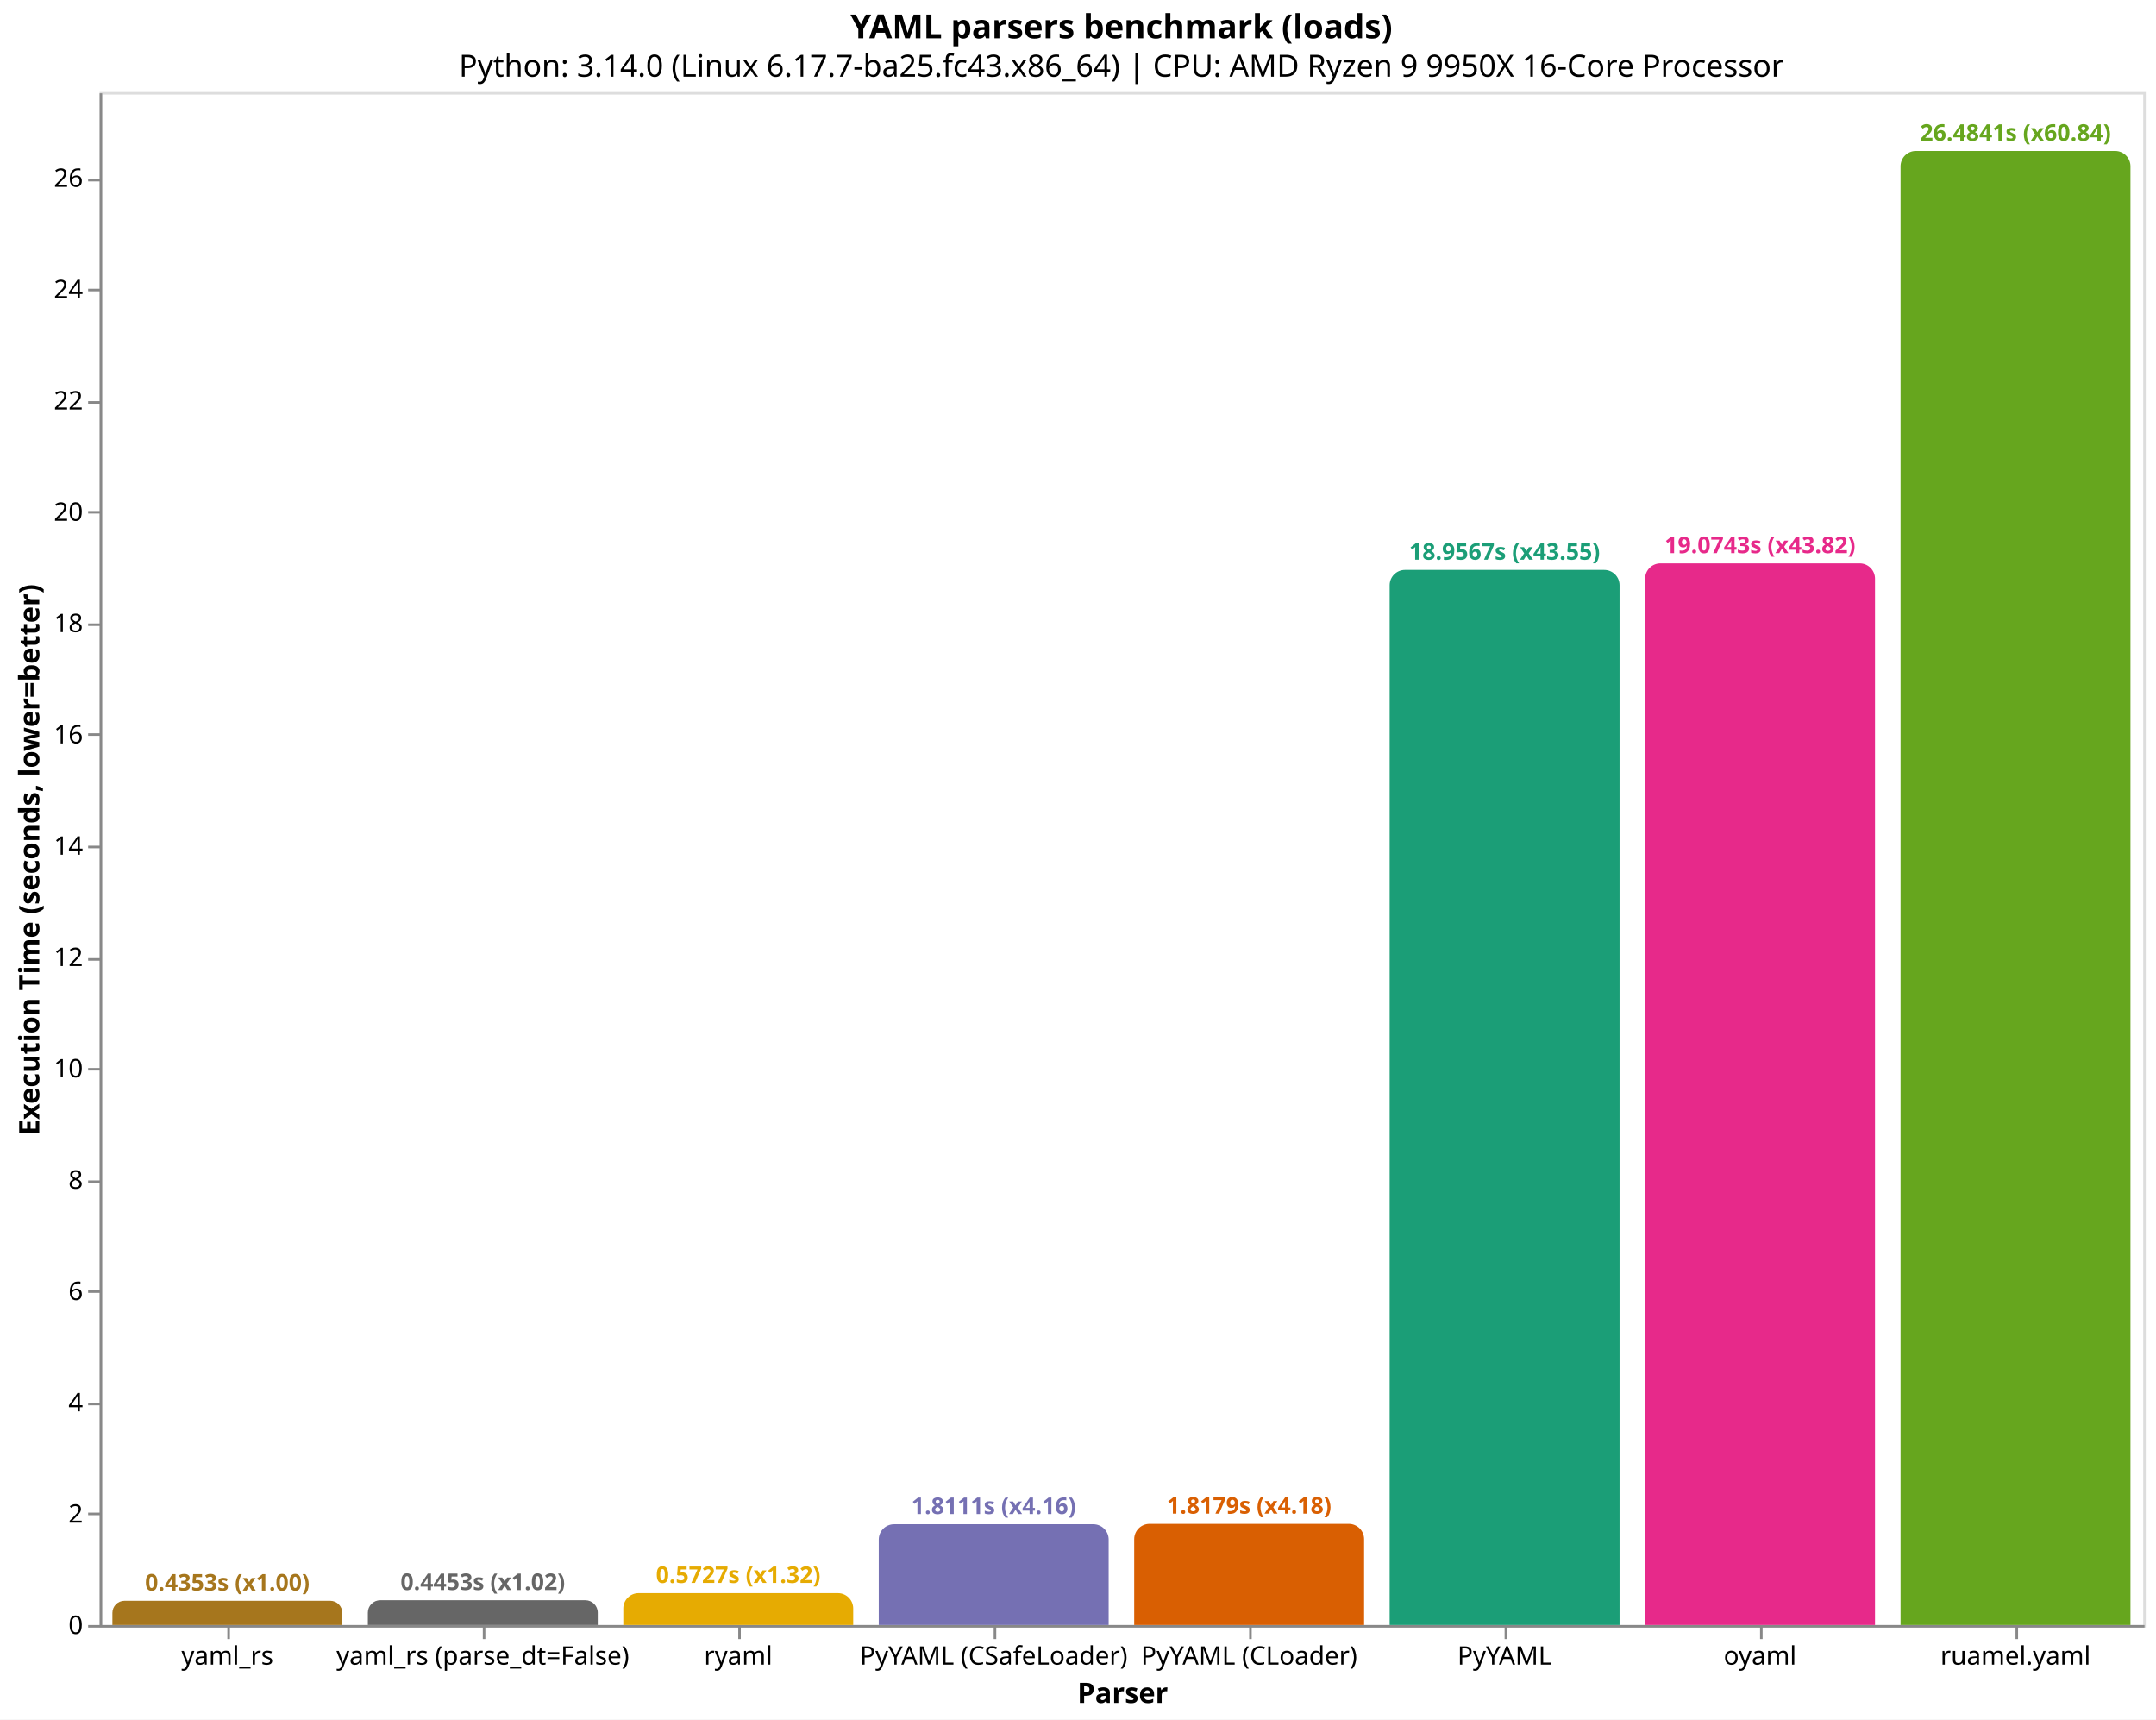
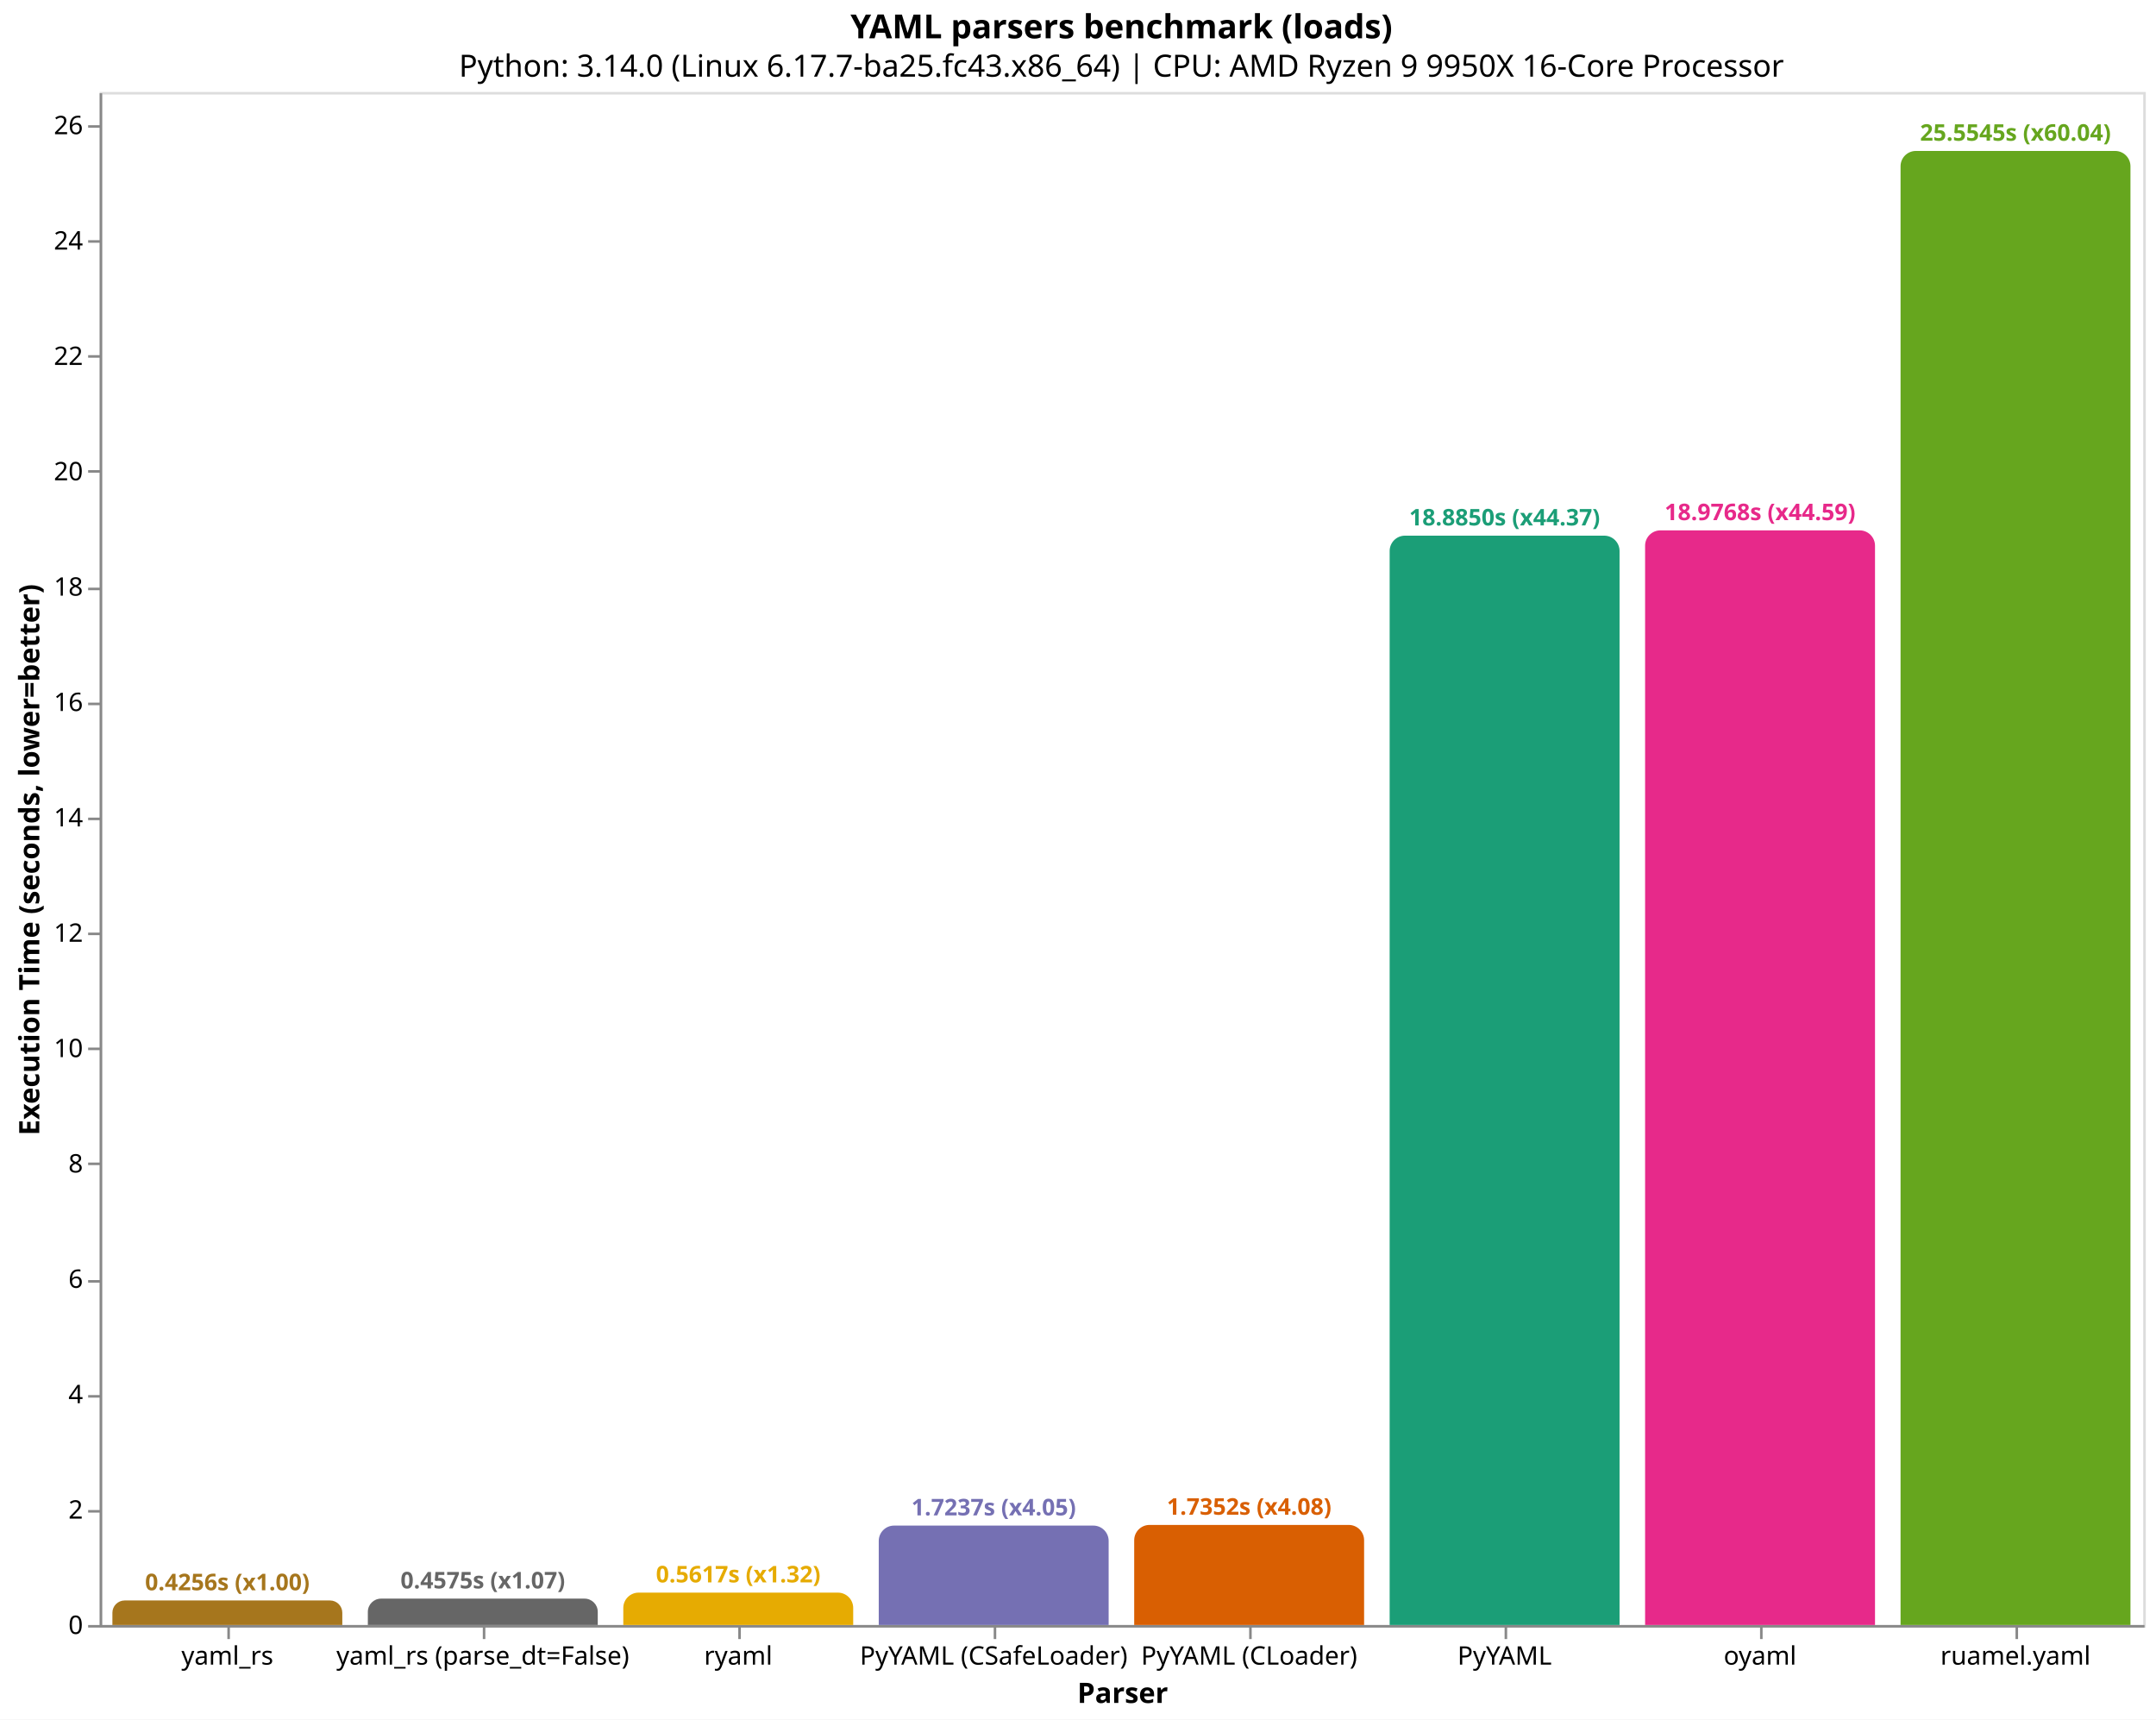
<svg xmlns="http://www.w3.org/2000/svg" version="1.1" class="marks" width="844" height="673" viewBox="0 0 844 673">
  <rect width="844" height="673" fill="white" />
  <g fill="none" stroke-miterlimit="10" transform="translate(39,36)">
    <g class="mark-group role-frame root" role="graphics-object" aria-roledescription="group mark container">
      <g transform="translate(0,0)">
        <path class="background" aria-hidden="true" d="M0.5,0.5h800v600h-800Z" stroke="#ddd" />
        <g>
          <g class="mark-group role-axis" role="graphics-symbol" aria-roledescription="axis" aria-label="X-axis titled 'Parser' for a discrete scale with 8 values: yaml_rs, yaml_rs (parse_dt=False), ryaml, PyYAML (CSafeLoader), PyYAML (CLoader), ending with ruamel.yaml">
            <g transform="translate(0.5,600.5)">
              <path class="background" aria-hidden="true" d="M0,0h0v0h0Z" pointer-events="none" />
              <g>
                <g class="mark-rule role-axis-tick" pointer-events="none">
                  <line transform="translate(50,0)" x2="0" y2="5" stroke="#888" stroke-width="1" opacity="1" />
                  <line transform="translate(150,0)" x2="0" y2="5" stroke="#888" stroke-width="1" opacity="1" />
                  <line transform="translate(250,0)" x2="0" y2="5" stroke="#888" stroke-width="1" opacity="1" />
                  <line transform="translate(350,0)" x2="0" y2="5" stroke="#888" stroke-width="1" opacity="1" />
                  <line transform="translate(450,0)" x2="0" y2="5" stroke="#888" stroke-width="1" opacity="1" />
                  <line transform="translate(550,0)" x2="0" y2="5" stroke="#888" stroke-width="1" opacity="1" />
                  <line transform="translate(650,0)" x2="0" y2="5" stroke="#888" stroke-width="1" opacity="1" />
                  <line transform="translate(750,0)" x2="0" y2="5" stroke="#888" stroke-width="1" opacity="1" />
                </g>
                <g class="mark-text role-axis-label" pointer-events="none">
                  <text text-anchor="middle" transform="translate(49.5,15)" font-family="sans-serif" font-size="10px" fill="#000" opacity="1">yaml_rs</text>
                  <text text-anchor="middle" transform="translate(149.5,15)" font-family="sans-serif" font-size="10px" fill="#000" opacity="1">yaml_rs (parse_dt=False)</text>
                  <text text-anchor="middle" transform="translate(249.5,15)" font-family="sans-serif" font-size="10px" fill="#000" opacity="1">ryaml</text>
                  <text text-anchor="middle" transform="translate(349.5,15)" font-family="sans-serif" font-size="10px" fill="#000" opacity="1">PyYAML (CSafeLoader)</text>
                  <text text-anchor="middle" transform="translate(449.5,15)" font-family="sans-serif" font-size="10px" fill="#000" opacity="1">PyYAML (CLoader)</text>
                  <text text-anchor="middle" transform="translate(549.5,15)" font-family="sans-serif" font-size="10px" fill="#000" opacity="1">PyYAML</text>
                  <text text-anchor="middle" transform="translate(649.5,15)" font-family="sans-serif" font-size="10px" fill="#000" opacity="1">oyaml</text>
                  <text text-anchor="middle" transform="translate(749.5,15)" font-family="sans-serif" font-size="10px" fill="#000" opacity="1">ruamel.yaml</text>
                </g>
                <g class="mark-rule role-axis-domain" pointer-events="none">
                  <line transform="translate(0,0)" x2="800" y2="0" stroke="#888" stroke-width="1" opacity="1" />
                </g>
                <g class="mark-text role-axis-title" pointer-events="none">
                  <text text-anchor="middle" transform="translate(400,30)" font-family="sans-serif" font-size="11px" font-weight="bold" fill="#000" opacity="1">Parser</text>
                </g>
              </g>
              <path class="foreground" aria-hidden="true" d="" pointer-events="none" display="none" />
            </g>
          </g>
-           <g class="mark-group role-axis" role="graphics-symbol" aria-roledescription="axis" aria-label="Y-axis titled 'Execution Time (seconds, lower=better)' for a linear scale with values from 0 to 28">
+           <g class="mark-group role-axis" role="graphics-symbol" aria-roledescription="axis" aria-label="Y-axis titled 'Execution Time (seconds, lower=better)' for a linear scale with values from 0 to 27">
            <g transform="translate(0.5,0.5)">
              <path class="background" aria-hidden="true" d="M0,0h0v0h0Z" pointer-events="none" />
              <g>
                <g class="mark-rule role-axis-tick" pointer-events="none">
                  <line transform="translate(0,600)" x2="-5" y2="0" stroke="#888" stroke-width="1" opacity="1" />
-                   <line transform="translate(0,556)" x2="-5" y2="0" stroke="#888" stroke-width="1" opacity="1" />
-                   <line transform="translate(0,513)" x2="-5" y2="0" stroke="#888" stroke-width="1" opacity="1" />
-                   <line transform="translate(0,469)" x2="-5" y2="0" stroke="#888" stroke-width="1" opacity="1" />
-                   <line transform="translate(0,426)" x2="-5" y2="0" stroke="#888" stroke-width="1" opacity="1" />
-                   <line transform="translate(0,382)" x2="-5" y2="0" stroke="#888" stroke-width="1" opacity="1" />
-                   <line transform="translate(0,339)" x2="-5" y2="0" stroke="#888" stroke-width="1" opacity="1" />
-                   <line transform="translate(0,295)" x2="-5" y2="0" stroke="#888" stroke-width="1" opacity="1" />
-                   <line transform="translate(0,251)" x2="-5" y2="0" stroke="#888" stroke-width="1" opacity="1" />
-                   <line transform="translate(0,208)" x2="-5" y2="0" stroke="#888" stroke-width="1" opacity="1" />
-                   <line transform="translate(0,164)" x2="-5" y2="0" stroke="#888" stroke-width="1" opacity="1" />
-                   <line transform="translate(0,121)" x2="-5" y2="0" stroke="#888" stroke-width="1" opacity="1" />
-                   <line transform="translate(0,77)" x2="-5" y2="0" stroke="#888" stroke-width="1" opacity="1" />
-                   <line transform="translate(0,34)" x2="-5" y2="0" stroke="#888" stroke-width="1" opacity="1" />
+                   <line transform="translate(0,555)" x2="-5" y2="0" stroke="#888" stroke-width="1" opacity="1" />
+                   <line transform="translate(0,510)" x2="-5" y2="0" stroke="#888" stroke-width="1" opacity="1" />
+                   <line transform="translate(0,465)" x2="-5" y2="0" stroke="#888" stroke-width="1" opacity="1" />
+                   <line transform="translate(0,419)" x2="-5" y2="0" stroke="#888" stroke-width="1" opacity="1" />
+                   <line transform="translate(0,374)" x2="-5" y2="0" stroke="#888" stroke-width="1" opacity="1" />
+                   <line transform="translate(0,329)" x2="-5" y2="0" stroke="#888" stroke-width="1" opacity="1" />
+                   <line transform="translate(0,284)" x2="-5" y2="0" stroke="#888" stroke-width="1" opacity="1" />
+                   <line transform="translate(0,239)" x2="-5" y2="0" stroke="#888" stroke-width="1" opacity="1" />
+                   <line transform="translate(0,194)" x2="-5" y2="0" stroke="#888" stroke-width="1" opacity="1" />
+                   <line transform="translate(0,148)" x2="-5" y2="0" stroke="#888" stroke-width="1" opacity="1" />
+                   <line transform="translate(0,103)" x2="-5" y2="0" stroke="#888" stroke-width="1" opacity="1" />
+                   <line transform="translate(0,58)" x2="-5" y2="0" stroke="#888" stroke-width="1" opacity="1" />
+                   <line transform="translate(0,13)" x2="-5" y2="0" stroke="#888" stroke-width="1" opacity="1" />
                </g>
                <g class="mark-text role-axis-label" pointer-events="none">
                  <text text-anchor="end" transform="translate(-7,603)" font-family="sans-serif" font-size="10px" fill="#000" opacity="1">0</text>
-                   <text text-anchor="end" transform="translate(-7,559.4324)" font-family="sans-serif" font-size="10px" fill="#000" opacity="1">2</text>
-                   <text text-anchor="end" transform="translate(-7,515.8649)" font-family="sans-serif" font-size="10px" fill="#000" opacity="1">4</text>
-                   <text text-anchor="end" transform="translate(-7,472.2973)" font-family="sans-serif" font-size="10px" fill="#000" opacity="1">6</text>
-                   <text text-anchor="end" transform="translate(-7,428.7298)" font-family="sans-serif" font-size="10px" fill="#000" opacity="1">8</text>
-                   <text text-anchor="end" transform="translate(-7,385.1622)" font-family="sans-serif" font-size="10px" fill="#000" opacity="1">10</text>
-                   <text text-anchor="end" transform="translate(-7,341.5946)" font-family="sans-serif" font-size="10px" fill="#000" opacity="1">12</text>
-                   <text text-anchor="end" transform="translate(-7,298.0271)" font-family="sans-serif" font-size="10px" fill="#000" opacity="1">14</text>
-                   <text text-anchor="end" transform="translate(-7,254.4595)" font-family="sans-serif" font-size="10px" fill="#000" opacity="1">16</text>
-                   <text text-anchor="end" transform="translate(-7,210.8919)" font-family="sans-serif" font-size="10px" fill="#000" opacity="1">18</text>
-                   <text text-anchor="end" transform="translate(-7,167.3244)" font-family="sans-serif" font-size="10px" fill="#000" opacity="1">20</text>
-                   <text text-anchor="end" transform="translate(-7,123.7568)" font-family="sans-serif" font-size="10px" fill="#000" opacity="1">22</text>
-                   <text text-anchor="end" transform="translate(-7,80.18926)" font-family="sans-serif" font-size="10px" fill="#000" opacity="1">24</text>
-                   <text text-anchor="end" transform="translate(-7,36.6217)" font-family="sans-serif" font-size="10px" fill="#000" opacity="1">26</text>
+                   <text text-anchor="end" transform="translate(-7,557.8477)" font-family="sans-serif" font-size="10px" fill="#000" opacity="1">2</text>
+                   <text text-anchor="end" transform="translate(-7,512.6954)" font-family="sans-serif" font-size="10px" fill="#000" opacity="1">4</text>
+                   <text text-anchor="end" transform="translate(-7,467.5431)" font-family="sans-serif" font-size="10px" fill="#000" opacity="1">6</text>
+                   <text text-anchor="end" transform="translate(-7,422.3908)" font-family="sans-serif" font-size="10px" fill="#000" opacity="1">8</text>
+                   <text text-anchor="end" transform="translate(-7,377.2385)" font-family="sans-serif" font-size="10px" fill="#000" opacity="1">10</text>
+                   <text text-anchor="end" transform="translate(-7,332.0862)" font-family="sans-serif" font-size="10px" fill="#000" opacity="1">12</text>
+                   <text text-anchor="end" transform="translate(-7,286.9339)" font-family="sans-serif" font-size="10px" fill="#000" opacity="1">14</text>
+                   <text text-anchor="end" transform="translate(-7,241.7816)" font-family="sans-serif" font-size="10px" fill="#000" opacity="1">16</text>
+                   <text text-anchor="end" transform="translate(-7,196.6293)" font-family="sans-serif" font-size="10px" fill="#000" opacity="1">18</text>
+                   <text text-anchor="end" transform="translate(-7,151.477)" font-family="sans-serif" font-size="10px" fill="#000" opacity="1">20</text>
+                   <text text-anchor="end" transform="translate(-7,106.3247)" font-family="sans-serif" font-size="10px" fill="#000" opacity="1">22</text>
+                   <text text-anchor="end" transform="translate(-7,61.17242)" font-family="sans-serif" font-size="10px" fill="#000" opacity="1">24</text>
+                   <text text-anchor="end" transform="translate(-7,16.02012)" font-family="sans-serif" font-size="10px" fill="#000" opacity="1">26</text>
                </g>
                <g class="mark-rule role-axis-domain" pointer-events="none">
                  <line transform="translate(0,600)" x2="0" y2="-600" stroke="#888" stroke-width="1" opacity="1" />
                </g>
                <g class="mark-text role-axis-title" pointer-events="none">
                  <text text-anchor="middle" transform="translate(-22.12305,300) rotate(-90) translate(0,-2)" font-family="sans-serif" font-size="11px" font-weight="bold" fill="#000" opacity="1">Execution Time (seconds, lower=better)</text>
                </g>
              </g>
              <path class="foreground" aria-hidden="true" d="" pointer-events="none" display="none" />
            </g>
          </g>
          <g class="mark-group role-scope" role="graphics-object" aria-roledescription="group mark container">
-             <g transform="translate(5,590.518)">
-               <path class="background" aria-hidden="true" d="M4.741,0L85.259,0C87.876,0,90,2.124,90,4.741L90,9.482C90,9.482,90,9.482,90,9.482L0,9.482C0,9.482,0,9.482,0,9.482L0,4.741C0,2.124,2.124,0,4.741,0Z" />
+             <g transform="translate(5,590.3911)">
+               <path class="background" aria-hidden="true" d="M4.804,0L85.196,0C87.847,0,90,2.153,90,4.804L90,9.609C90,9.609,90,9.609,90,9.609L0,9.609C0,9.609,0,9.609,0,9.609L0,4.804C0,2.153,2.153,0,4.804,0Z" />
              <g clip-path="url(#clip1)">
                <g class="mark-group role-scope" role="graphics-object" aria-roledescription="group mark container">
-                   <g transform="translate(0,-590.518)">
-                     <path class="background" aria-hidden="true" d="M0,0h90v0h-90Z" />
-                     <g>
-                       <g class="mark-rect role-mark layer_0_marks" role="graphics-object" aria-roledescription="rect mark container">
-                         <path aria-label="Parser: yaml_rs; Execution Time (seconds, lower=better): 0.435276087999; parser: yaml_rs; Execution Time (s): 0.4353; Slowdown: 1.00" role="graphics-symbol" aria-roledescription="bar" d="M0,590.518h90v9.482h-90Z" fill="#a6761d" />
-                       </g>
-                     </g>
-                     <path class="foreground" aria-hidden="true" d="" display="none" />
-                   </g>
-                 </g>
-               </g>
-               <path class="foreground" aria-hidden="true" d="" display="none" />
-             </g>
-             <g transform="translate(105,590.2987)">
-               <path class="background" aria-hidden="true" d="M4.851,0L85.149,0C87.826,0,90,2.174,90,4.851L90,9.701C90,9.701,90,9.701,90,9.701L0,9.701C0,9.701,0,9.701,0,9.701L0,4.851C0,2.174,2.174,0,4.851,0Z" />
+                   <g transform="translate(0,-590.3911)">
+                     <path class="background" aria-hidden="true" d="M0,0h90v0h-90Z" />
+                     <g>
+                       <g class="mark-rect role-mark layer_0_marks" role="graphics-object" aria-roledescription="rect mark container">
+                         <path aria-label="Parser: yaml_rs; Execution Time (seconds, lower=better): 0.425621715667; parser: yaml_rs; Execution Time (s): 0.4256; Slowdown: 1.00" role="graphics-symbol" aria-roledescription="bar" d="M0,590.391h90v9.609h-90Z" fill="#a6761d" />
+                       </g>
+                     </g>
+                     <path class="foreground" aria-hidden="true" d="" display="none" />
+                   </g>
+                 </g>
+               </g>
+               <path class="foreground" aria-hidden="true" d="" display="none" />
+             </g>
+             <g transform="translate(105,589.6711)">
+               <path class="background" aria-hidden="true" d="M5.164,0L84.836,0C87.686,0,90,2.314,90,5.164L90,10.329C90,10.329,90,10.329,90,10.329L0,10.329C0,10.329,0,10.329,0,10.329L0,5.164C0,2.314,2.314,0,5.164,0Z" />
              <g clip-path="url(#clip2)">
                <g class="mark-group role-scope" role="graphics-object" aria-roledescription="group mark container">
-                   <g transform="translate(0,-590.2987)">
-                     <path class="background" aria-hidden="true" d="M0,0h90v0h-90Z" />
-                     <g>
-                       <g class="mark-rect role-mark layer_0_marks" role="graphics-object" aria-roledescription="rect mark container">
-                         <path aria-label="Parser: yaml_rs (parse_dt=False); Execution Time (seconds, lower=better): 0.445345532666; parser: yaml_rs (parse_dt=False); Execution Time (s): 0.4453; Slowdown: 1.02" role="graphics-symbol" aria-roledescription="bar" d="M0,590.299h90v9.701h-90Z" fill="#666666" />
-                       </g>
-                     </g>
-                     <path class="foreground" aria-hidden="true" d="" display="none" />
-                   </g>
-                 </g>
-               </g>
-               <path class="foreground" aria-hidden="true" d="" display="none" />
-             </g>
-             <g transform="translate(205,587.5246)">
-               <path class="background" aria-hidden="true" d="M6,0L84,0C87.311,0,90,2.689,90,6L90,12.475C90,12.475,90,12.475,90,12.475L0,12.475C0,12.475,0,12.475,0,12.475L0,6C0,2.689,2.689,0,6,0Z" />
+                   <g transform="translate(0,-589.6711)">
+                     <path class="background" aria-hidden="true" d="M0,0h90v0h-90Z" />
+                     <g>
+                       <g class="mark-rect role-mark layer_0_marks" role="graphics-object" aria-roledescription="rect mark container">
+                         <path aria-label="Parser: yaml_rs (parse_dt=False); Execution Time (seconds, lower=better): 0.457515281667; parser: yaml_rs (parse_dt=False); Execution Time (s): 0.4575; Slowdown: 1.07" role="graphics-symbol" aria-roledescription="bar" d="M0,589.671h90v10.329h-90Z" fill="#666666" />
+                       </g>
+                     </g>
+                     <path class="foreground" aria-hidden="true" d="" display="none" />
+                   </g>
+                 </g>
+               </g>
+               <path class="foreground" aria-hidden="true" d="" display="none" />
+             </g>
+             <g transform="translate(205,587.3199)">
+               <path class="background" aria-hidden="true" d="M6,0L84,0C87.311,0,90,2.689,90,6L90,12.68C90,12.68,90,12.68,90,12.68L0,12.68C0,12.68,0,12.68,0,12.68L0,6C0,2.689,2.689,0,6,0Z" />
              <g clip-path="url(#clip3)">
                <g class="mark-group role-scope" role="graphics-object" aria-roledescription="group mark container">
-                   <g transform="translate(0,-587.5246)">
-                     <path class="background" aria-hidden="true" d="M0,0h90v0h-90Z" />
-                     <g>
-                       <g class="mark-rect role-mark layer_0_marks" role="graphics-object" aria-roledescription="rect mark container">
-                         <path aria-label="Parser: ryaml; Execution Time (seconds, lower=better): 0.572690335667; parser: ryaml; Execution Time (s): 0.5727; Slowdown: 1.32" role="graphics-symbol" aria-roledescription="bar" d="M0,587.525h90v12.475h-90Z" fill="#e6ab02" />
-                       </g>
-                     </g>
-                     <path class="foreground" aria-hidden="true" d="" display="none" />
-                   </g>
-                 </g>
-               </g>
-               <path class="foreground" aria-hidden="true" d="" display="none" />
-             </g>
-             <g transform="translate(305,560.5465)">
-               <path class="background" aria-hidden="true" d="M6,0L84,0C87.311,0,90,2.689,90,6L90,39.454C90,39.454,90,39.454,90,39.454L0,39.454C0,39.454,0,39.454,0,39.454L0,6C0,2.689,2.689,0,6,0Z" />
+                   <g transform="translate(0,-587.3199)">
+                     <path class="background" aria-hidden="true" d="M0,0h90v0h-90Z" />
+                     <g>
+                       <g class="mark-rect role-mark layer_0_marks" role="graphics-object" aria-roledescription="rect mark container">
+                         <path aria-label="Parser: ryaml; Execution Time (seconds, lower=better): 0.561659824334; parser: ryaml; Execution Time (s): 0.5617; Slowdown: 1.32" role="graphics-symbol" aria-roledescription="bar" d="M0,587.32h90v12.68h-90Z" fill="#e6ab02" />
+                       </g>
+                     </g>
+                     <path class="foreground" aria-hidden="true" d="" display="none" />
+                   </g>
+                 </g>
+               </g>
+               <path class="foreground" aria-hidden="true" d="" display="none" />
+             </g>
+             <g transform="translate(305,561.0856)">
+               <path class="background" aria-hidden="true" d="M6,0L84,0C87.311,0,90,2.689,90,6L90,38.914C90,38.914,90,38.914,90,38.914L0,38.914C0,38.914,0,38.914,0,38.914L0,6C0,2.689,2.689,0,6,0Z" />
              <g clip-path="url(#clip4)">
                <g class="mark-group role-scope" role="graphics-object" aria-roledescription="group mark container">
-                   <g transform="translate(0,-560.5465)">
-                     <path class="background" aria-hidden="true" d="M0,0h90v0h-90Z" />
-                     <g>
-                       <g class="mark-rect role-mark layer_0_marks" role="graphics-object" aria-roledescription="rect mark container">
-                         <path aria-label="Parser: PyYAML (CSafeLoader); Execution Time (seconds, lower=better): 1.811143147; parser: PyYAML (CSafeLoader); Execution Time (s): 1.8111; Slowdown: 4.16" role="graphics-symbol" aria-roledescription="bar" d="M0,560.546h90v39.454h-90Z" fill="#7570b3" />
-                       </g>
-                     </g>
-                     <path class="foreground" aria-hidden="true" d="" display="none" />
-                   </g>
-                 </g>
-               </g>
-               <path class="foreground" aria-hidden="true" d="" display="none" />
-             </g>
-             <g transform="translate(405,560.4003)">
-               <path class="background" aria-hidden="true" d="M6,0L84,0C87.311,0,90,2.689,90,6L90,39.6C90,39.6,90,39.6,90,39.6L0,39.6C0,39.6,0,39.6,0,39.6L0,6C0,2.689,2.689,0,6,0Z" />
+                   <g transform="translate(0,-561.0856)">
+                     <path class="background" aria-hidden="true" d="M0,0h90v0h-90Z" />
+                     <g>
+                       <g class="mark-rect role-mark layer_0_marks" role="graphics-object" aria-roledescription="rect mark container">
+                         <path aria-label="Parser: PyYAML (CSafeLoader); Execution Time (seconds, lower=better): 1.723694931; parser: PyYAML (CSafeLoader); Execution Time (s): 1.7237; Slowdown: 4.05" role="graphics-symbol" aria-roledescription="bar" d="M0,561.086h90v38.914h-90Z" fill="#7570b3" />
+                       </g>
+                     </g>
+                     <path class="foreground" aria-hidden="true" d="" display="none" />
+                   </g>
+                 </g>
+               </g>
+               <path class="foreground" aria-hidden="true" d="" display="none" />
+             </g>
+             <g transform="translate(405,560.8269)">
+               <path class="background" aria-hidden="true" d="M6,0L84,0C87.311,0,90,2.689,90,6L90,39.173C90,39.173,90,39.173,90,39.173L0,39.173C0,39.173,0,39.173,0,39.173L0,6C0,2.689,2.689,0,6,0Z" />
              <g clip-path="url(#clip5)">
                <g class="mark-group role-scope" role="graphics-object" aria-roledescription="group mark container">
-                   <g transform="translate(0,-560.4003)">
-                     <path class="background" aria-hidden="true" d="M0,0h90v0h-90Z" />
-                     <g>
-                       <g class="mark-rect role-mark layer_0_marks" role="graphics-object" aria-roledescription="rect mark container">
-                         <path aria-label="Parser: PyYAML (CLoader); Execution Time (seconds, lower=better): 1.81785186633; parser: PyYAML (CLoader); Execution Time (s): 1.8179; Slowdown: 4.18" role="graphics-symbol" aria-roledescription="bar" d="M0,560.4h90v39.6h-90Z" fill="#d95f02" />
-                       </g>
-                     </g>
-                     <path class="foreground" aria-hidden="true" d="" display="none" />
-                   </g>
-                 </g>
-               </g>
-               <path class="foreground" aria-hidden="true" d="" display="none" />
-             </g>
-             <g transform="translate(505,187.0515)">
-               <path class="background" aria-hidden="true" d="M6,0L84,0C87.311,0,90,2.689,90,6L90,412.949C90,412.949,90,412.949,90,412.949L0,412.949C0,412.949,0,412.949,0,412.949L0,6C0,2.689,2.689,0,6,0Z" />
+                   <g transform="translate(0,-560.8269)">
+                     <path class="background" aria-hidden="true" d="M0,0h90v0h-90Z" />
+                     <g>
+                       <g class="mark-rect role-mark layer_0_marks" role="graphics-object" aria-roledescription="rect mark container">
+                         <path aria-label="Parser: PyYAML (CLoader); Execution Time (seconds, lower=better): 1.735153368; parser: PyYAML (CLoader); Execution Time (s): 1.7352; Slowdown: 4.08" role="graphics-symbol" aria-roledescription="bar" d="M0,560.827h90v39.173h-90Z" fill="#d95f02" />
+                       </g>
+                     </g>
+                     <path class="foreground" aria-hidden="true" d="" display="none" />
+                   </g>
+                 </g>
+               </g>
+               <path class="foreground" aria-hidden="true" d="" display="none" />
+             </g>
+             <g transform="translate(505,173.6487)">
+               <path class="background" aria-hidden="true" d="M6,0L84,0C87.311,0,90,2.689,90,6L90,426.351C90,426.351,90,426.351,90,426.351L0,426.351C0,426.351,0,426.351,0,426.351L0,6C0,2.689,2.689,0,6,0Z" />
              <g clip-path="url(#clip6)">
                <g class="mark-group role-scope" role="graphics-object" aria-roledescription="group mark container">
-                   <g transform="translate(0,-187.0515)">
-                     <path class="background" aria-hidden="true" d="M0,0h90v0h-90Z" />
-                     <g>
-                       <g class="mark-rect role-mark layer_0_marks" role="graphics-object" aria-roledescription="rect mark container">
-                         <path aria-label="Parser: PyYAML; Execution Time (seconds, lower=better): 18.956697355; parser: PyYAML; Execution Time (s): 18.9567; Slowdown: 43.55" role="graphics-symbol" aria-roledescription="bar" d="M0,187.051h90v412.949h-90Z" fill="#1b9e77" />
-                       </g>
-                     </g>
-                     <path class="foreground" aria-hidden="true" d="" display="none" />
-                   </g>
-                 </g>
-               </g>
-               <path class="foreground" aria-hidden="true" d="" display="none" />
-             </g>
-             <g transform="translate(605,184.4906)">
-               <path class="background" aria-hidden="true" d="M6,0L84,0C87.311,0,90,2.689,90,6L90,415.509C90,415.509,90,415.509,90,415.509L0,415.509C0,415.509,0,415.509,0,415.509L0,6C0,2.689,2.689,0,6,0Z" />
+                   <g transform="translate(0,-173.6487)">
+                     <path class="background" aria-hidden="true" d="M0,0h90v0h-90Z" />
+                     <g>
+                       <g class="mark-rect role-mark layer_0_marks" role="graphics-object" aria-roledescription="rect mark container">
+                         <path aria-label="Parser: PyYAML; Execution Time (seconds, lower=better): 18.8850330483; parser: PyYAML; Execution Time (s): 18.8850; Slowdown: 44.37" role="graphics-symbol" aria-roledescription="bar" d="M0,173.649h90v426.351h-90Z" fill="#1b9e77" />
+                       </g>
+                     </g>
+                     <path class="foreground" aria-hidden="true" d="" display="none" />
+                   </g>
+                 </g>
+               </g>
+               <path class="foreground" aria-hidden="true" d="" display="none" />
+             </g>
+             <g transform="translate(605,171.576)">
+               <path class="background" aria-hidden="true" d="M6,0L84,0C87.311,0,90,2.689,90,6L90,428.424C90,428.424,90,428.424,90,428.424L0,428.424C0,428.424,0,428.424,0,428.424L0,6C0,2.689,2.689,0,6,0Z" />
              <g clip-path="url(#clip7)">
                <g class="mark-group role-scope" role="graphics-object" aria-roledescription="group mark container">
-                   <g transform="translate(0,-184.4906)">
-                     <path class="background" aria-hidden="true" d="M0,0h90v0h-90Z" />
-                     <g>
-                       <g class="mark-rect role-mark layer_0_marks" role="graphics-object" aria-roledescription="rect mark container">
-                         <path aria-label="Parser: oyaml; Execution Time (seconds, lower=better): 19.074254552; parser: oyaml; Execution Time (s): 19.0743; Slowdown: 43.82" role="graphics-symbol" aria-roledescription="bar" d="M0,184.491h90v415.509h-90Z" fill="#e7298a" />
+                   <g transform="translate(0,-171.576)">
+                     <path class="background" aria-hidden="true" d="M0,0h90v0h-90Z" />
+                     <g>
+                       <g class="mark-rect role-mark layer_0_marks" role="graphics-object" aria-roledescription="rect mark container">
+                         <path aria-label="Parser: oyaml; Execution Time (seconds, lower=better): 18.976839167; parser: oyaml; Execution Time (s): 18.9768; Slowdown: 44.59" role="graphics-symbol" aria-roledescription="bar" d="M0,171.576h90v428.424h-90Z" fill="#e7298a" />
                      </g>
                    </g>
                    <path class="foreground" aria-hidden="true" d="" display="none" />
                  </g>
                </g>
              </g>
              <path class="foreground" aria-hidden="true" d="" display="none" />
            </g>
            <g transform="translate(705,23.07692)">
              <path class="background" aria-hidden="true" d="M6,0L84,0C87.311,0,90,2.689,90,6L90,576.923C90,576.923,90,576.923,90,576.923L0,576.923C0,576.923,0,576.923,0,576.923L0,6C0,2.689,2.689,0,6,0Z" />
              <g clip-path="url(#clip8)">
                <g class="mark-group role-scope" role="graphics-object" aria-roledescription="group mark container">
                  <g transform="translate(0,-23.07692)">
                    <path class="background" aria-hidden="true" d="M0,0h90v0h-90Z" />
                    <g>
                      <g class="mark-rect role-mark layer_0_marks" role="graphics-object" aria-roledescription="rect mark container">
-                         <path aria-label="Parser: ruamel.yaml; Execution Time (seconds, lower=better): 26.484065602; parser: ruamel.yaml; Execution Time (s): 26.4841; Slowdown: 60.84" role="graphics-symbol" aria-roledescription="bar" d="M0,23.077h90v576.923h-90Z" fill="#66a61e" />
+                         <path aria-label="Parser: ruamel.yaml; Execution Time (seconds, lower=better): 25.5545385457; parser: ruamel.yaml; Execution Time (s): 25.5545; Slowdown: 60.04" role="graphics-symbol" aria-roledescription="bar" d="M0,23.077h90v576.923h-90Z" fill="#66a61e" />
                      </g>
                    </g>
                    <path class="foreground" aria-hidden="true" d="" display="none" />
                  </g>
                </g>
              </g>
              <path class="foreground" aria-hidden="true" d="" display="none" />
            </g>
          </g>
          <g class="mark-text role-mark layer_1_marks" role="graphics-object" aria-roledescription="text mark container">
-             <text aria-label="Parser: yaml_rs; Execution Time (seconds, lower=better): 0.435276087999; parser: yaml_rs; label: 0.4353s (x1.00); Execution Time (s): 0.4353; Slowdown: 1.00" role="graphics-symbol" aria-roledescription="text mark" text-anchor="middle" transform="translate(50,586.518)" font-family="sans-serif" font-size="9px" font-weight="bold" fill="#a6761d">0.4353s (x1.00)</text>
-             <text aria-label="Parser: yaml_rs (parse_dt=False); Execution Time (seconds, lower=better): 0.445345532666; parser: yaml_rs (parse_dt=False); label: 0.4453s (x1.02); Execution Time (s): 0.4453; Slowdown: 1.02" role="graphics-symbol" aria-roledescription="text mark" text-anchor="middle" transform="translate(150,586.2987)" font-family="sans-serif" font-size="9px" font-weight="bold" fill="#666666">0.4453s (x1.02)</text>
-             <text aria-label="Parser: ryaml; Execution Time (seconds, lower=better): 0.572690335667; parser: ryaml; label: 0.5727s (x1.32); Execution Time (s): 0.5727; Slowdown: 1.32" role="graphics-symbol" aria-roledescription="text mark" text-anchor="middle" transform="translate(250,583.5246)" font-family="sans-serif" font-size="9px" font-weight="bold" fill="#e6ab02">0.5727s (x1.32)</text>
-             <text aria-label="Parser: PyYAML (CSafeLoader); Execution Time (seconds, lower=better): 1.811143147; parser: PyYAML (CSafeLoader); label: 1.8111s (x4.16); Execution Time (s): 1.8111; Slowdown: 4.16" role="graphics-symbol" aria-roledescription="text mark" text-anchor="middle" transform="translate(350,556.5465)" font-family="sans-serif" font-size="9px" font-weight="bold" fill="#7570b3">1.8111s (x4.16)</text>
-             <text aria-label="Parser: PyYAML (CLoader); Execution Time (seconds, lower=better): 1.81785186633; parser: PyYAML (CLoader); label: 1.8179s (x4.18); Execution Time (s): 1.8179; Slowdown: 4.18" role="graphics-symbol" aria-roledescription="text mark" text-anchor="middle" transform="translate(450,556.4003)" font-family="sans-serif" font-size="9px" font-weight="bold" fill="#d95f02">1.8179s (x4.18)</text>
-             <text aria-label="Parser: PyYAML; Execution Time (seconds, lower=better): 18.956697355; parser: PyYAML; label: 18.9567s (x43.55); Execution Time (s): 18.9567; Slowdown: 43.55" role="graphics-symbol" aria-roledescription="text mark" text-anchor="middle" transform="translate(550,183.0515)" font-family="sans-serif" font-size="9px" font-weight="bold" fill="#1b9e77">18.9567s (x43.55)</text>
-             <text aria-label="Parser: oyaml; Execution Time (seconds, lower=better): 19.074254552; parser: oyaml; label: 19.0743s (x43.82); Execution Time (s): 19.0743; Slowdown: 43.82" role="graphics-symbol" aria-roledescription="text mark" text-anchor="middle" transform="translate(650,180.4906)" font-family="sans-serif" font-size="9px" font-weight="bold" fill="#e7298a">19.0743s (x43.82)</text>
-             <text aria-label="Parser: ruamel.yaml; Execution Time (seconds, lower=better): 26.484065602; parser: ruamel.yaml; label: 26.4841s (x60.84); Execution Time (s): 26.4841; Slowdown: 60.84" role="graphics-symbol" aria-roledescription="text mark" text-anchor="middle" transform="translate(750,19.07692)" font-family="sans-serif" font-size="9px" font-weight="bold" fill="#66a61e">26.4841s (x60.84)</text>
+             <text aria-label="Parser: yaml_rs; Execution Time (seconds, lower=better): 0.425621715667; parser: yaml_rs; label: 0.4256s (x1.00); Execution Time (s): 0.4256; Slowdown: 1.00" role="graphics-symbol" aria-roledescription="text mark" text-anchor="middle" transform="translate(50,586.3911)" font-family="sans-serif" font-size="9px" font-weight="bold" fill="#a6761d">0.4256s (x1.00)</text>
+             <text aria-label="Parser: yaml_rs (parse_dt=False); Execution Time (seconds, lower=better): 0.457515281667; parser: yaml_rs (parse_dt=False); label: 0.4575s (x1.07); Execution Time (s): 0.4575; Slowdown: 1.07" role="graphics-symbol" aria-roledescription="text mark" text-anchor="middle" transform="translate(150,585.6711)" font-family="sans-serif" font-size="9px" font-weight="bold" fill="#666666">0.4575s (x1.07)</text>
+             <text aria-label="Parser: ryaml; Execution Time (seconds, lower=better): 0.561659824334; parser: ryaml; label: 0.5617s (x1.32); Execution Time (s): 0.5617; Slowdown: 1.32" role="graphics-symbol" aria-roledescription="text mark" text-anchor="middle" transform="translate(250,583.3199)" font-family="sans-serif" font-size="9px" font-weight="bold" fill="#e6ab02">0.5617s (x1.32)</text>
+             <text aria-label="Parser: PyYAML (CSafeLoader); Execution Time (seconds, lower=better): 1.723694931; parser: PyYAML (CSafeLoader); label: 1.7237s (x4.05); Execution Time (s): 1.7237; Slowdown: 4.05" role="graphics-symbol" aria-roledescription="text mark" text-anchor="middle" transform="translate(350,557.0856)" font-family="sans-serif" font-size="9px" font-weight="bold" fill="#7570b3">1.7237s (x4.05)</text>
+             <text aria-label="Parser: PyYAML (CLoader); Execution Time (seconds, lower=better): 1.735153368; parser: PyYAML (CLoader); label: 1.7352s (x4.08); Execution Time (s): 1.7352; Slowdown: 4.08" role="graphics-symbol" aria-roledescription="text mark" text-anchor="middle" transform="translate(450,556.8269)" font-family="sans-serif" font-size="9px" font-weight="bold" fill="#d95f02">1.7352s (x4.08)</text>
+             <text aria-label="Parser: PyYAML; Execution Time (seconds, lower=better): 18.8850330483; parser: PyYAML; label: 18.8850s (x44.37); Execution Time (s): 18.8850; Slowdown: 44.37" role="graphics-symbol" aria-roledescription="text mark" text-anchor="middle" transform="translate(550,169.6487)" font-family="sans-serif" font-size="9px" font-weight="bold" fill="#1b9e77">18.8850s (x44.37)</text>
+             <text aria-label="Parser: oyaml; Execution Time (seconds, lower=better): 18.976839167; parser: oyaml; label: 18.9768s (x44.59); Execution Time (s): 18.9768; Slowdown: 44.59" role="graphics-symbol" aria-roledescription="text mark" text-anchor="middle" transform="translate(650,167.576)" font-family="sans-serif" font-size="9px" font-weight="bold" fill="#e7298a">18.9768s (x44.59)</text>
+             <text aria-label="Parser: ruamel.yaml; Execution Time (seconds, lower=better): 25.5545385457; parser: ruamel.yaml; label: 25.5545s (x60.04); Execution Time (s): 25.5545; Slowdown: 60.04" role="graphics-symbol" aria-roledescription="text mark" text-anchor="middle" transform="translate(750,19.07692)" font-family="sans-serif" font-size="9px" font-weight="bold" fill="#66a61e">25.5545s (x60.04)</text>
          </g>
          <g class="mark-group role-title">
            <g transform="translate(400,-31)">
              <path class="background" aria-hidden="true" d="M0,0h0v0h0Z" pointer-events="none" />
              <g>
                <g class="mark-text role-title-text" role="graphics-symbol" aria-roledescription="title" aria-label="Title text 'YAML parsers benchmark (loads)'" pointer-events="none">
                  <text text-anchor="middle" transform="translate(0,10)" font-family="sans-serif" font-size="13px" font-weight="bold" fill="#000" opacity="1">YAML parsers benchmark (loads)</text>
                </g>
                <g class="mark-text role-title-subtitle" role="graphics-symbol" aria-roledescription="subtitle" aria-label="Subtitle text 'Python: 3.14.0 (Linux 6.17.7-ba25.fc43.x86_64) | CPU: AMD Ryzen 9 9950X 16-Core Processor'" pointer-events="none">
                  <text text-anchor="middle" transform="translate(0,25)" font-family="sans-serif" font-size="12px" fill="#000" opacity="1">Python: 3.14.0 (Linux 6.17.7-ba25.fc43.x86_64) | CPU: AMD Ryzen 9 9950X 16-Core Processor</text>
                </g>
              </g>
              <path class="foreground" aria-hidden="true" d="" pointer-events="none" display="none" />
            </g>
          </g>
        </g>
        <path class="foreground" aria-hidden="true" d="" display="none" />
      </g>
    </g>
  </g>
  <defs>
    <clipPath id="clip1">
-       <path d="M4.741,0L85.259,0C87.876,0,90,2.124,90,4.741L90,9.482C90,9.482,90,9.482,90,9.482L0,9.482C0,9.482,0,9.482,0,9.482L0,4.741C0,2.124,2.124,0,4.741,0Z" />
+       <path d="M4.804,0L85.196,0C87.847,0,90,2.153,90,4.804L90,9.609C90,9.609,90,9.609,90,9.609L0,9.609C0,9.609,0,9.609,0,9.609L0,4.804C0,2.153,2.153,0,4.804,0Z" />
    </clipPath>
    <clipPath id="clip2">
-       <path d="M4.851,0L85.149,0C87.826,0,90,2.174,90,4.851L90,9.701C90,9.701,90,9.701,90,9.701L0,9.701C0,9.701,0,9.701,0,9.701L0,4.851C0,2.174,2.174,0,4.851,0Z" />
+       <path d="M5.164,0L84.836,0C87.686,0,90,2.314,90,5.164L90,10.329C90,10.329,90,10.329,90,10.329L0,10.329C0,10.329,0,10.329,0,10.329L0,5.164C0,2.314,2.314,0,5.164,0Z" />
    </clipPath>
    <clipPath id="clip3">
-       <path d="M6,0L84,0C87.311,0,90,2.689,90,6L90,12.475C90,12.475,90,12.475,90,12.475L0,12.475C0,12.475,0,12.475,0,12.475L0,6C0,2.689,2.689,0,6,0Z" />
+       <path d="M6,0L84,0C87.311,0,90,2.689,90,6L90,12.68C90,12.68,90,12.68,90,12.68L0,12.68C0,12.68,0,12.68,0,12.68L0,6C0,2.689,2.689,0,6,0Z" />
    </clipPath>
    <clipPath id="clip4">
-       <path d="M6,0L84,0C87.311,0,90,2.689,90,6L90,39.454C90,39.454,90,39.454,90,39.454L0,39.454C0,39.454,0,39.454,0,39.454L0,6C0,2.689,2.689,0,6,0Z" />
+       <path d="M6,0L84,0C87.311,0,90,2.689,90,6L90,38.914C90,38.914,90,38.914,90,38.914L0,38.914C0,38.914,0,38.914,0,38.914L0,6C0,2.689,2.689,0,6,0Z" />
    </clipPath>
    <clipPath id="clip5">
-       <path d="M6,0L84,0C87.311,0,90,2.689,90,6L90,39.6C90,39.6,90,39.6,90,39.6L0,39.6C0,39.6,0,39.6,0,39.6L0,6C0,2.689,2.689,0,6,0Z" />
+       <path d="M6,0L84,0C87.311,0,90,2.689,90,6L90,39.173C90,39.173,90,39.173,90,39.173L0,39.173C0,39.173,0,39.173,0,39.173L0,6C0,2.689,2.689,0,6,0Z" />
    </clipPath>
    <clipPath id="clip6">
-       <path d="M6,0L84,0C87.311,0,90,2.689,90,6L90,412.949C90,412.949,90,412.949,90,412.949L0,412.949C0,412.949,0,412.949,0,412.949L0,6C0,2.689,2.689,0,6,0Z" />
+       <path d="M6,0L84,0C87.311,0,90,2.689,90,6L90,426.351C90,426.351,90,426.351,90,426.351L0,426.351C0,426.351,0,426.351,0,426.351L0,6C0,2.689,2.689,0,6,0Z" />
    </clipPath>
    <clipPath id="clip7">
-       <path d="M6,0L84,0C87.311,0,90,2.689,90,6L90,415.509C90,415.509,90,415.509,90,415.509L0,415.509C0,415.509,0,415.509,0,415.509L0,6C0,2.689,2.689,0,6,0Z" />
+       <path d="M6,0L84,0C87.311,0,90,2.689,90,6L90,428.424C90,428.424,90,428.424,90,428.424L0,428.424C0,428.424,0,428.424,0,428.424L0,6C0,2.689,2.689,0,6,0Z" />
    </clipPath>
    <clipPath id="clip8">
      <path d="M6,0L84,0C87.311,0,90,2.689,90,6L90,576.923C90,576.923,90,576.923,90,576.923L0,576.923C0,576.923,0,576.923,0,576.923L0,6C0,2.689,2.689,0,6,0Z" />
    </clipPath>
  </defs>
</svg>
